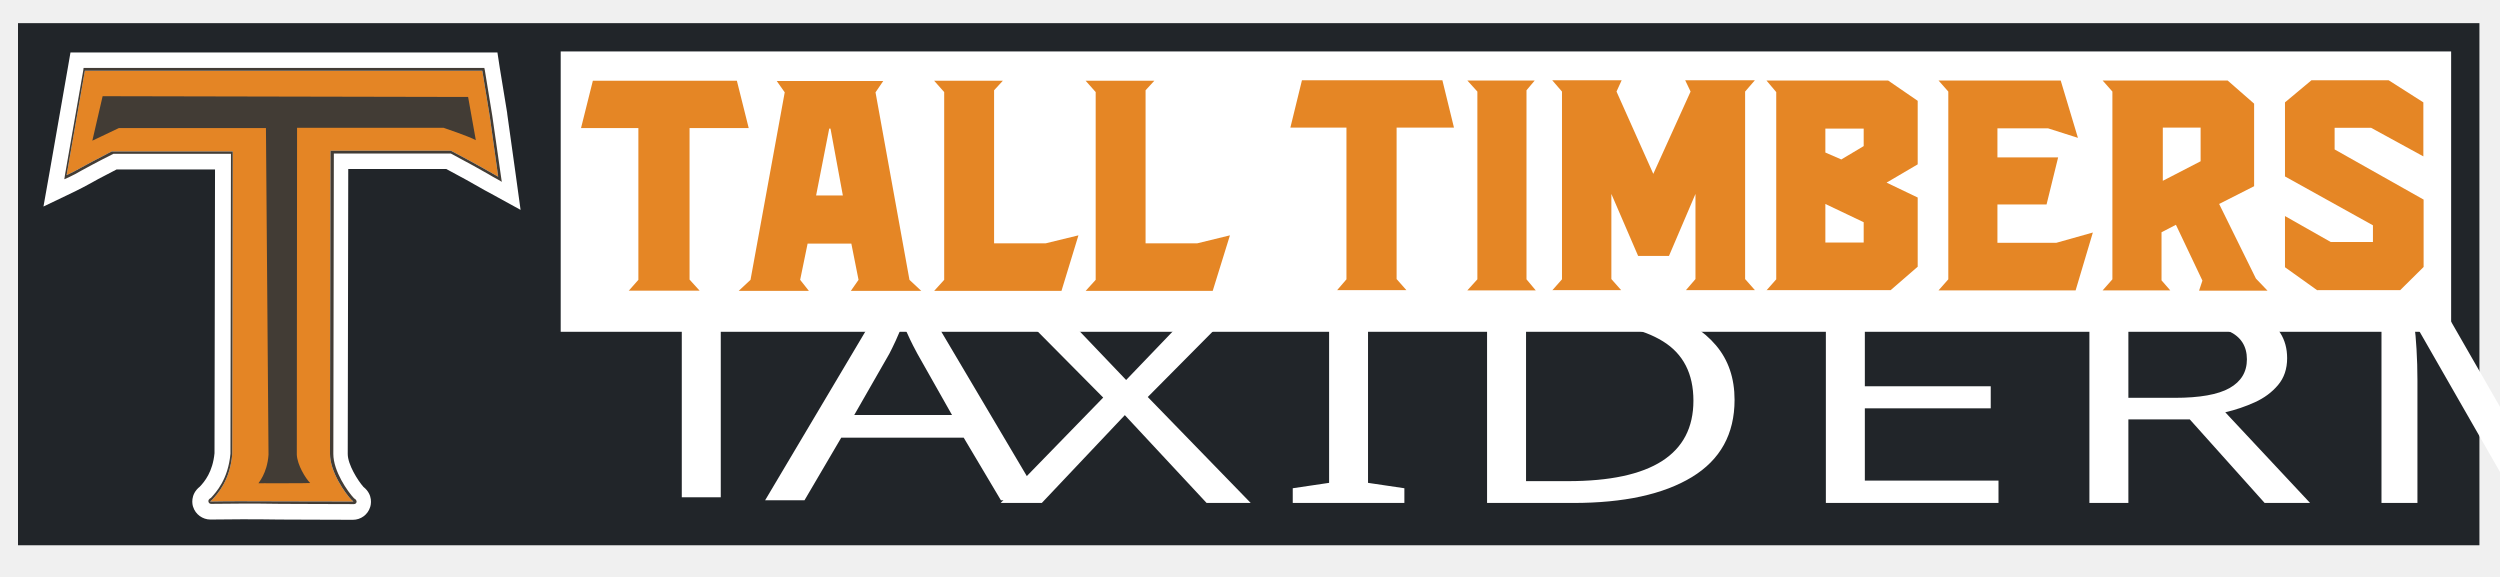
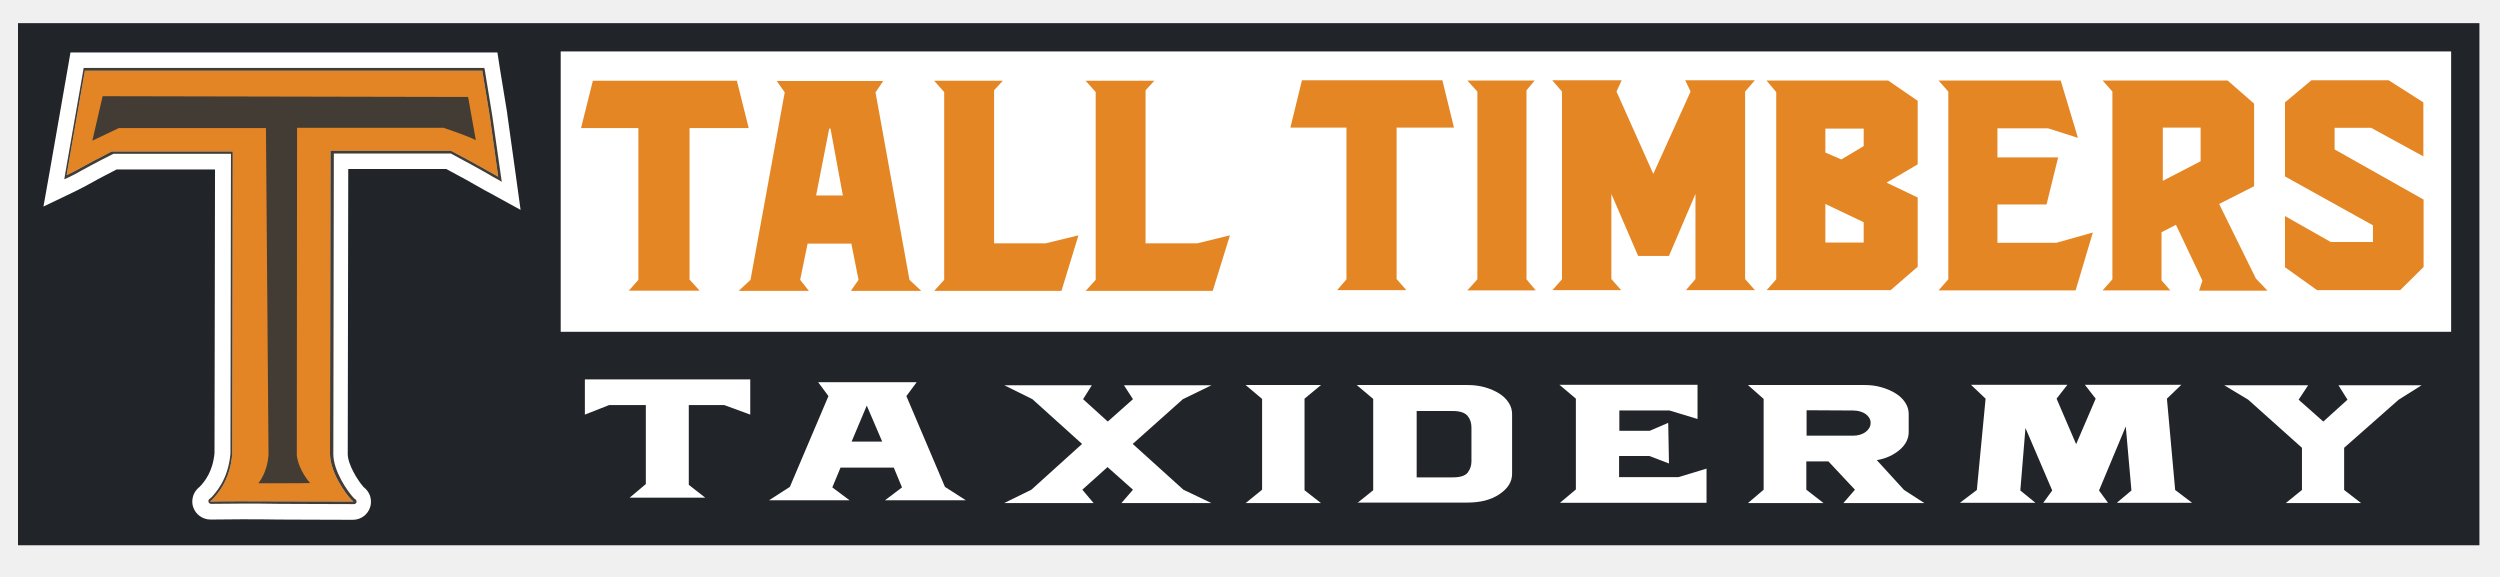
<svg xmlns="http://www.w3.org/2000/svg" version="1.1" x="0px" y="0px" viewBox="0 0 972 224" style="enable-background:new 0 0 972 224;" xml:space="preserve">
  <style type="text/css">
	.st0{fill:#212529;}
	.st1{fill:#FFFFFF;}
	.st2{fill:#E58625;}
- 	.st3{font-family:'Granada';}
- 	.st4{font-size:118.447px;}
- 	.st5{letter-spacing:6.3;}
- 	.st6{fill:#E48525;}
- 	.st7{fill:#423C35;}
+ 	.st3{fill:#E48525;}
+ 	.st4{fill:#423C35;}
</style>
  <g id="Layer_1">
    <rect x="7" y="9" class="st0" width="957" height="203" />
  </g>
  <g id="Layer_5">
    <rect x="218" y="20" class="st1" width="735" height="109" />
  </g>
  <g id="Layer_4">
</g>
  <g id="Layer_2">
    <g>
      <path class="st2" d="M519.8,112.9l3.7-4.3V49.6h-21.8l4.5-18.4h54.6l4.5,18.4H543v58.9l3.8,4.3H519.8z" />
      <path class="st2" d="M570.5,112.9l3.9-4.3v-73l-3.9-4.3h26.2l-3.2,3.8v73.5l3.6,4.3H570.5z" />
      <path class="st2" d="M603.5,112.9l3.8-4.3V35.6l-3.8-4.4h27l-2,4.4l14.3,32l14.5-32l-2.1-4.4h27.1l-3.8,4.4v72.9l3.8,4.3h-26.8    l3.7-4.3V75.4l-10.3,24.1h-12l-10.4-24.1v33.1l3.8,4.3H603.5z" />
      <path class="st2" d="M686.8,112.9l3.8-4.3V35.8l-3.8-4.5h47.3l11.5,7.9v24.7L733.5,71l12.1,5.8v26.9l-10.5,9.1H686.8z M715.9,62    l8.7-5.2V50h-14.9v9.3L715.9,62z M724.6,94.3v-7.9l-14.9-7.1v15H724.6z" />
      <path class="st2" d="M753.7,112.9l3.8-4.3v-73l-3.8-4.3h47.5l6.7,22.3l-11.6-3.7h-19.7v11.3h23.6l-4.5,18.3h-19.1v14.9h22.9    l14.2-4l-6.7,22.5H753.7z" />
      <path class="st2" d="M817.5,112.9l3.8-4.3v-73l-3.8-4.3h48.6l10.3,9v32.1l-13.6,6.9l14.3,29l4.5,4.7h-26.6l1.3-3.9l-10.3-21.7    l-5.6,2.9V109l3.4,3.9H817.5z M840.9,70.3l14.7-7.6V49.6h-14.7V70.3z" />
      <path class="st2" d="M901,112.9l-12.6-9V84l17.8,10.1h16.4v-6.5l-34.2-19V39.8l10.3-8.6h30l13.5,8.6v21l-20.3-11.1h-14.2v8.4    l34.6,19.5v26.2l-9.1,9H901z" />
    </g>
    <g>
      <path class="st2" d="M244.4,113.1l3.8-4.3V49.8h-22.3l4.6-18.4h56l4.6,18.4h-23v58.9l3.9,4.3H244.4z" />
      <path class="st2" d="M287.2,113.1l4.6-4.3l13.3-72.9l-3.1-4.4h41.4l-3,4.4l13.2,72.9l4.6,4.3h-27.4l3-4.3l-2.8-14.1H314l-2.9,14.1    l3.4,4.3H287.2z M327.7,76l-4.8-26h-0.5l-5.1,26H327.7z" />
      <path class="st2" d="M363.2,113.1l3.9-4.3V35.8l-3.9-4.4h26.7l-3.4,3.7v59.5h20.1l12.7-3.1l-6.6,21.6H363.2z" />
      <path class="st2" d="M422.1,113.1l3.9-4.3V35.8l-3.9-4.4h26.7l-3.4,3.7v59.5h20.1l12.7-3.1l-6.7,21.6H422.1z" />
    </g>
-     <text transform="matrix(1.42 0 0 0.93 388.3896 195.5518)" class="st1 st3 st4 st5">XIDERMY</text>
    <g>
-       <text transform="matrix(1.42 0 0 0.93 225.8955 193.3408)" class="st1 st3 st4 st5">T</text>
+       <path class="st1" d="M401,190.4l19.7-17.8l-19.3-17.4l-10.9-5.4h34l-3.4,5.4l9.6,8.7l9.8-8.7l-3.5-5.4H471l-11.1,5.4l-19.5,17.4    l19.7,17.8l10.9,5.2h-35l4.5-5.2l-9.9-8.8l-9.8,8.8l4.4,5.2h-34.8L401,190.4z" />
+       <path class="st1" d="M490.7,190.4v-35.3l-6.4-5.4h29.3l-6.4,5.3v35.6l6.4,5h-29.3L490.7,190.4z" />
+       <path class="st1" d="M527.7,195.6l6.2-5v-35.5l-6.4-5.4h43.1c2.5,0,4.7,0.3,6.8,0.9c2.1,0.6,3.9,1.4,5.5,2.4    c1.6,1,2.8,2.2,3.7,3.6c0.9,1.4,1.3,2.9,1.3,4.4v23.2c0,3.2-1.7,5.8-5,8c-3.3,2.2-7.4,3.2-12.4,3.2H527.7z M572.1,179.4v-13.2    c0-1.8-0.5-3.3-1.5-4.5c-1-1.2-2.9-1.9-5.7-1.9h-14.1v25.8h14.1c2.8,0,4.7-0.6,5.7-1.8C571.6,182.5,572.1,181,572.1,179.4z" />
+       <path class="st1" d="M629.6,185.5h23l10.9-3.3v13.3h-57l6.2-5.2v-35.3l-6.4-5.4H660v13.3l-10.9-3.3h-19.5v7.9h11.8l7.2-3.1    l0.3,15.8l-7.6-2.9h-11.8V185.5z" />
+       <path class="st1" d="M709,195.6h-29.4l6.1-5.2v-35.3l-6.1-5.4h45.4c2.4,0,4.6,0.3,6.6,0.9c2.1,0.6,3.9,1.4,5.5,2.4    c1.6,1,2.8,2.2,3.7,3.6c0.9,1.4,1.3,2.8,1.3,4.4v7c0,2.6-1.2,4.9-3.5,6.9c-2.4,2-5.3,3.4-8.9,4l10.6,11.6l7.9,5.1h-31.5l4.5-5.2    l-10.3-11h-8.6v11L709,195.6z M727.3,164.4c0-1.3-0.6-2.4-1.9-3.4c-1.3-0.9-2.9-1.4-5-1.4l-18-0.1v0.1v9.8h18c2,0,3.7-0.5,5-1.5    C726.6,167,727.3,165.8,727.3,164.4z" />
+       <path class="st1" d="M828.7,190.7l-2.2-24.9l-10.4,24.9l3.5,4.8h-25.2l3.5-4.8l-10.4-24.3l-2,24.3l5.9,4.8h-29.4l6.6-5l3.4-35.5    l-5.7-5.4h37.5l-4.2,5.4l7.6,17.7l7.6-17.7l-4.2-5.4h37.5l-5.6,5.4l3.2,35.5l6.6,5h-29.3L828.7,190.7z" />
+       <path class="st1" d="M895,190.5v-16.4l-20.9-18.7l-9.3-5.6h32.6l-3.7,5.6l9.6,8.5l9.4-8.5l-3.5-5.6h32.3l-8.9,5.6l-21.2,18.7v16.4    l6.6,5.1h-29.3L895,190.5z" />
    </g>
    <g>
-       <text transform="matrix(1.42 0 0 0.93 297.4756 194.5088)" class="st1 st3 st4 st5">A</text>
+       <g>
+         <path class="st1" d="M251.1,188.2v-30.7h-14.3l-9.4,3.7v-13.7h64.3v13.7l-10.1-3.7h-13.8v31l6.4,5h-29.4L251.1,188.2z" />
+       </g>
+     </g>
+     <g>
+       <g>
+         <path class="st1" d="M344.1,194.5l6.6-5l-3.2-7.7h-20.7l-3.2,7.7l6.7,5H299l8.1-5.2l15-35.3l-4-5.4h38.3l-4,5.4l15,35.3l8.1,5.2     H344.1z M337,157.7l-5.9,14h11.9L337,157.7z" />
+       </g>
    </g>
  </g>
  <g id="Layer_3">
    <g>
-       <path class="st6" d="M137.4,198.5c-12.3,0-21.4-0.1-28.7-0.1c-5.4,0-10-0.1-14.6-0.1c-4.2,0-8.1,0-12.1,0.1l-2.6,0l-0.9-2.5    c-0.3-0.9-0.5-2.7,1.6-4.2l0,0c2-2.2,6-6.5,6.8-15.4l0.2-114H44.5c-6.8,3.5-9.8,5.1-11.8,6.2c-1.7,1-2.9,1.6-5,2.6l-6.2,3    l8.8-50.2h160.1l3.4,20.6l4.2,30.6l-6.1-3.3c-1.2-0.6-2.4-1.3-3.8-2.1c-2.9-1.7-6.9-3.9-13.8-7.6H132l-0.2,114.3    c0,5.4,4.7,12.7,7.3,15.4c2.2,1.6,1.9,3.4,1.6,4.2l-0.8,2.4L137.4,198.5L137.4,198.5z" />
+       <path class="st3" d="M137.4,198.5c-12.3,0-21.4-0.1-28.7-0.1c-5.4,0-10-0.1-14.6-0.1c-4.2,0-8.1,0-12.1,0.1l-2.6,0l-0.9-2.5    c-0.3-0.9-0.5-2.7,1.6-4.2l0,0c2-2.2,6-6.5,6.8-15.4l0.2-114H44.5c-6.8,3.5-9.8,5.1-11.8,6.2c-1.7,1-2.9,1.6-5,2.6l-6.2,3    l8.8-50.2h160.1l3.4,20.6l4.2,30.6l-6.1-3.3c-1.2-0.6-2.4-1.3-3.8-2.1c-2.9-1.7-6.9-3.9-13.8-7.6H132l-0.2,114.3    c0,5.4,4.7,12.7,7.3,15.4c2.2,1.6,1.9,3.4,1.6,4.2l-0.8,2.4L137.4,198.5L137.4,198.5z" />
      <path class="st1" d="M187.5,27.4l2.9,17.7l3.3,23.6c-3.8-2.1-7.7-4.5-18.4-10.1h-1.2h-45.6l-0.2,117.8c0,7.1,5.9,15.4,8.4,18    c0.2,0.2,0.9,0.6,0.6,0.6c-21.3,0-32.4-0.1-43.3-0.1c-3.9,0-7.8,0-12.2,0.1c0,0,0,0,0,0c-0.3,0,0.4-0.4,0.6-0.6    c2.4-2.6,7-7.7,7.9-17.8l0.2-117.7h-46h-1.1c-13.2,6.8-12.8,7-17.5,9.2l7.1-40.6H187.5 M193.4,20.4h-5.9H33.3h-5.9l-1,5.8    l-7.1,40.6l-2.4,13.5l12.3-5.9c2.2-1.1,3.4-1.7,5.2-2.7c1.9-1.1,4.7-2.6,10.9-5.8h38.3l-0.2,110.3c-0.7,7.3-3.9,11.1-5.7,13    c-3.9,3.1-2.9,7.2-2.6,7.9c0.9,2.9,3.7,4.9,6.7,4.9h0l0,0l0,0c4,0,7.9-0.1,12.1-0.1c4.6,0,9.2,0,14.6,0.1c7.3,0,16.4,0.1,28.7,0.1    c3.1,0,5.8-2,6.7-4.9c0.3-0.8,1.3-4.8-2.6-7.9c-2.2-2.5-6.1-8.7-6.1-12.8l0.2-110.8h38.1c6.4,3.4,10.1,5.5,12.9,7.1    c1.4,0.8,2.6,1.5,3.8,2.1l12.2,6.7l-1.9-13.8l-3.3-23.6l0-0.1l0-0.1l-2.9-17.7L193.4,20.4L193.4,20.4z" />
-       <path class="st7" d="M187.5,27.4l2.9,17.7l3.3,23.6c-3.8-2.1-7.7-4.5-18.4-10.1h-1.2h-45.6l-0.2,117.8c0,7.1,5.9,15.4,8.4,18    c0.2,0.2,0.9,0.6,0.6,0.6c-21.3,0-32.4-0.1-43.3-0.1c-3.9,0-7.8,0-12.2,0.1c0,0,0,0,0,0c-0.3,0,0.4-0.4,0.6-0.6    c2.4-2.6,7-7.7,7.9-17.8l0.2-117.7h-46h-1.1c-13.2,6.8-12.8,7-17.5,9.2l7.1-40.6H187.5 M188.3,26.4h-0.8H33.3h-0.8l-0.1,0.8    l-7.1,40.6l-0.3,1.9l1.8-0.8c2.1-1,3.2-1.6,4.9-2.6c2.1-1.1,5.2-2.9,12.4-6.5h0.8h44.9l-0.2,116.6c-0.9,10-5.6,15-7.6,17.2    c0,0-0.1,0.1-0.2,0.1c-0.4,0.3-1,0.7-0.7,1.5c0.1,0.4,0.5,0.7,1,0.7c4.1,0,7.9-0.1,12.2-0.1c4.6,0,9.3,0,14.6,0.1    c7.3,0,16.4,0.1,28.7,0.1c0.5,0,0.9-0.3,1-0.7c0.2-0.7-0.4-1.2-0.7-1.4c-0.1,0-0.1-0.1-0.2-0.1c-2.5-2.6-8.1-10.6-8.1-17.3    l0.2-116.8h44.6h0.9c7.2,3.8,11.4,6.2,14.4,7.9c1.4,0.8,2.5,1.5,3.7,2.1l1.7,1l-0.3-2L191.4,45l-2.9-17.7L188.3,26.4L188.3,26.4z" />
+       <path class="st4" d="M187.5,27.4l2.9,17.7l3.3,23.6c-3.8-2.1-7.7-4.5-18.4-10.1h-1.2h-45.6l-0.2,117.8c0,7.1,5.9,15.4,8.4,18    c0.2,0.2,0.9,0.6,0.6,0.6c-21.3,0-32.4-0.1-43.3-0.1c-3.9,0-7.8,0-12.2,0.1c0,0,0,0,0,0c-0.3,0,0.4-0.4,0.6-0.6    c2.4-2.6,7-7.7,7.9-17.8l0.2-117.7h-46h-1.1c-13.2,6.8-12.8,7-17.5,9.2l7.1-40.6H187.5 M188.3,26.4h-0.8H33.3h-0.8l-0.1,0.8    l-7.1,40.6l-0.3,1.9l1.8-0.8c2.1-1,3.2-1.6,4.9-2.6c2.1-1.1,5.2-2.9,12.4-6.5h0.8h44.9l-0.2,116.6c-0.9,10-5.6,15-7.6,17.2    c0,0-0.1,0.1-0.2,0.1c-0.4,0.3-1,0.7-0.7,1.5c0.1,0.4,0.5,0.7,1,0.7c4.1,0,7.9-0.1,12.2-0.1c4.6,0,9.3,0,14.6,0.1    c7.3,0,16.4,0.1,28.7,0.1c0.5,0,0.9-0.3,1-0.7c0.2-0.7-0.4-1.2-0.7-1.4c-0.1,0-0.1-0.1-0.2-0.1c-2.5-2.6-8.1-10.6-8.1-17.3    l0.2-116.8h44.6h0.9c7.2,3.8,11.4,6.2,14.4,7.9c1.4,0.8,2.5,1.5,3.7,2.1l1.7,1l-0.3-2L191.4,45l-2.9-17.7L188.3,26.4L188.3,26.4z" />
    </g>
    <g>
      <g>
-         <path class="st7" d="M185,54.5c-2.7-1.5-12.5-4.8-12.5-4.8h-57l-0.1,127.1c0.2,4,3.4,9.2,5.2,11c0.1,0.1-18.9,0.1-18.7,0.1     c3.9-0.1,12.1-0.1-1.4,0c-0.2,0,3.4-3.7,3.9-11.1l-1-127H46.2c0,0-7,3.3-10.3,4.9l4-17.3L182,37.7L185,54.5z" />
+         <path class="st4" d="M185,54.5c-2.7-1.5-12.5-4.8-12.5-4.8h-57l-0.1,127.1c0.2,4,3.4,9.2,5.2,11c0.1,0.1-18.9,0.1-18.7,0.1     c3.9-0.1,12.1-0.1-1.4,0c-0.2,0,3.4-3.7,3.9-11.1l-1-127H46.2c0,0-7,3.3-10.3,4.9l4-17.3L182,37.7L185,54.5z" />
      </g>
    </g>
+     <g>
+ 	</g>
+     <g>
+ 	</g>
+     <g>
+ 	</g>
+     <g>
+ 	</g>
+     <g>
+ 	</g>
+     <g>
+ 	</g>
+     <g>
+ 	</g>
+     <g>
+ 	</g>
+     <g>
+ 	</g>
+     <g>
+ 	</g>
+     <g>
+ 	</g>
+     <g>
+ 	</g>
+     <g>
+ 	</g>
+     <g>
+ 	</g>
+     <g>
+ 	</g>
  </g>
</svg>
